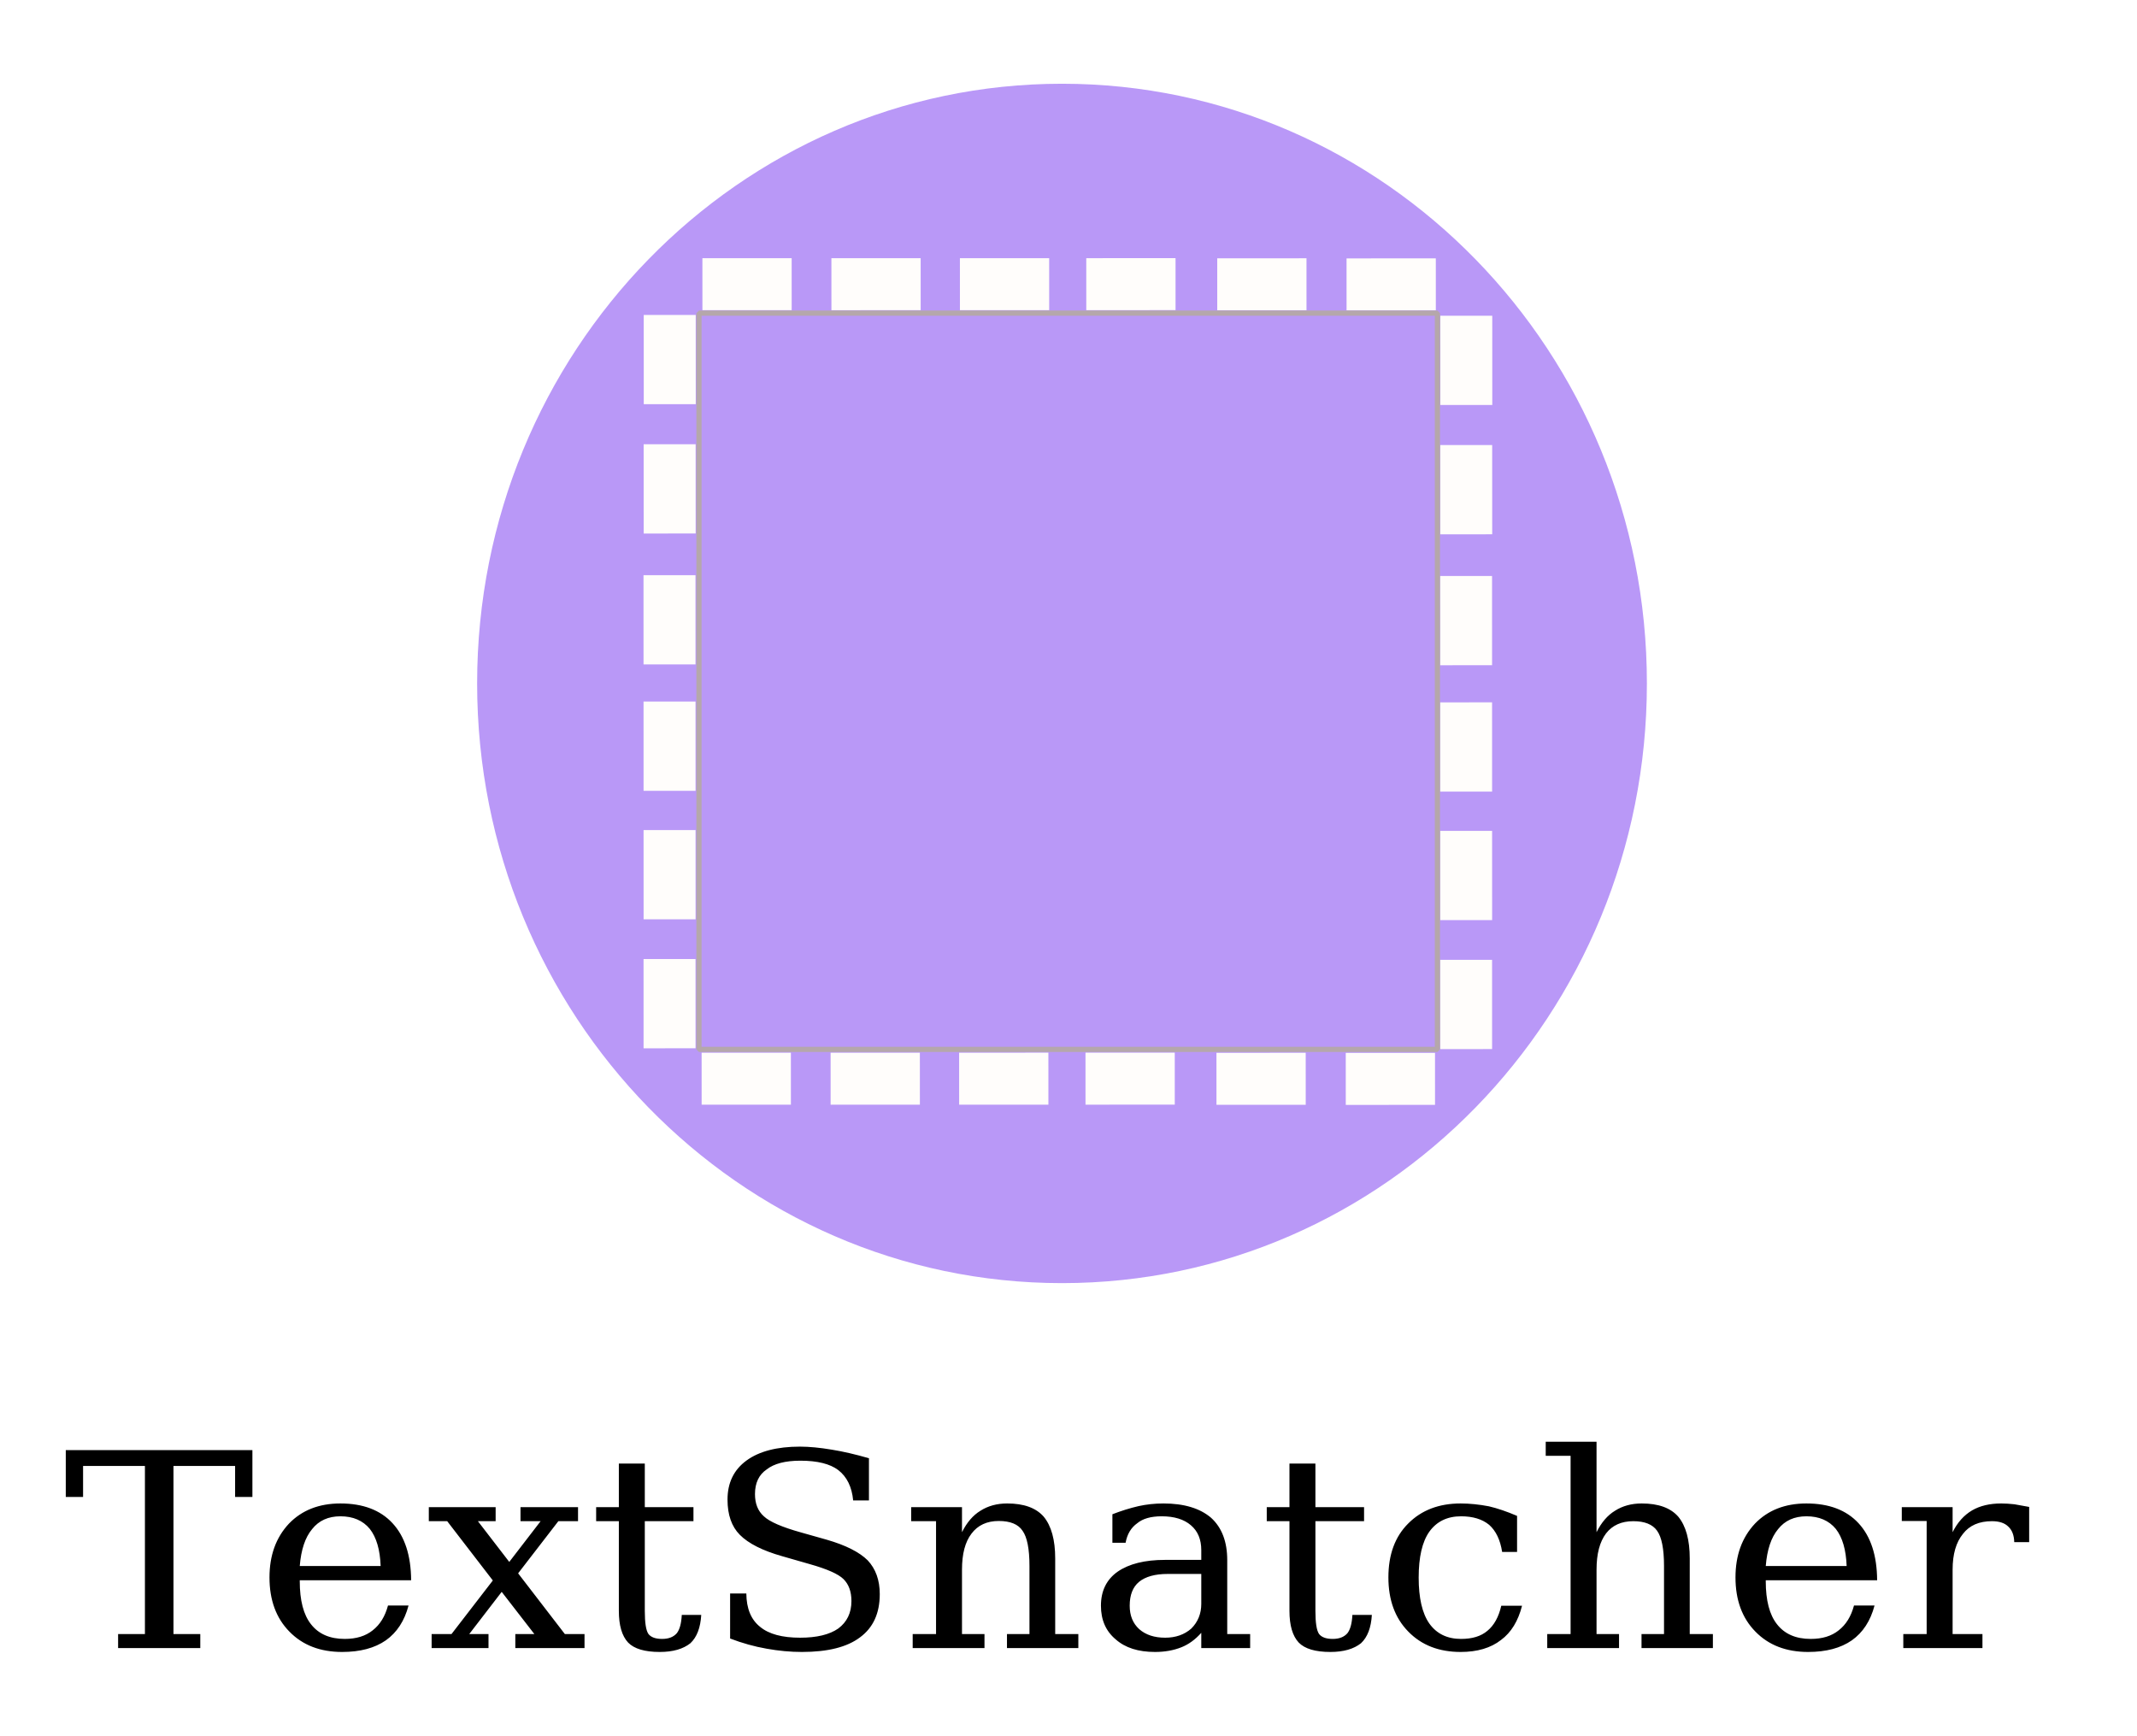
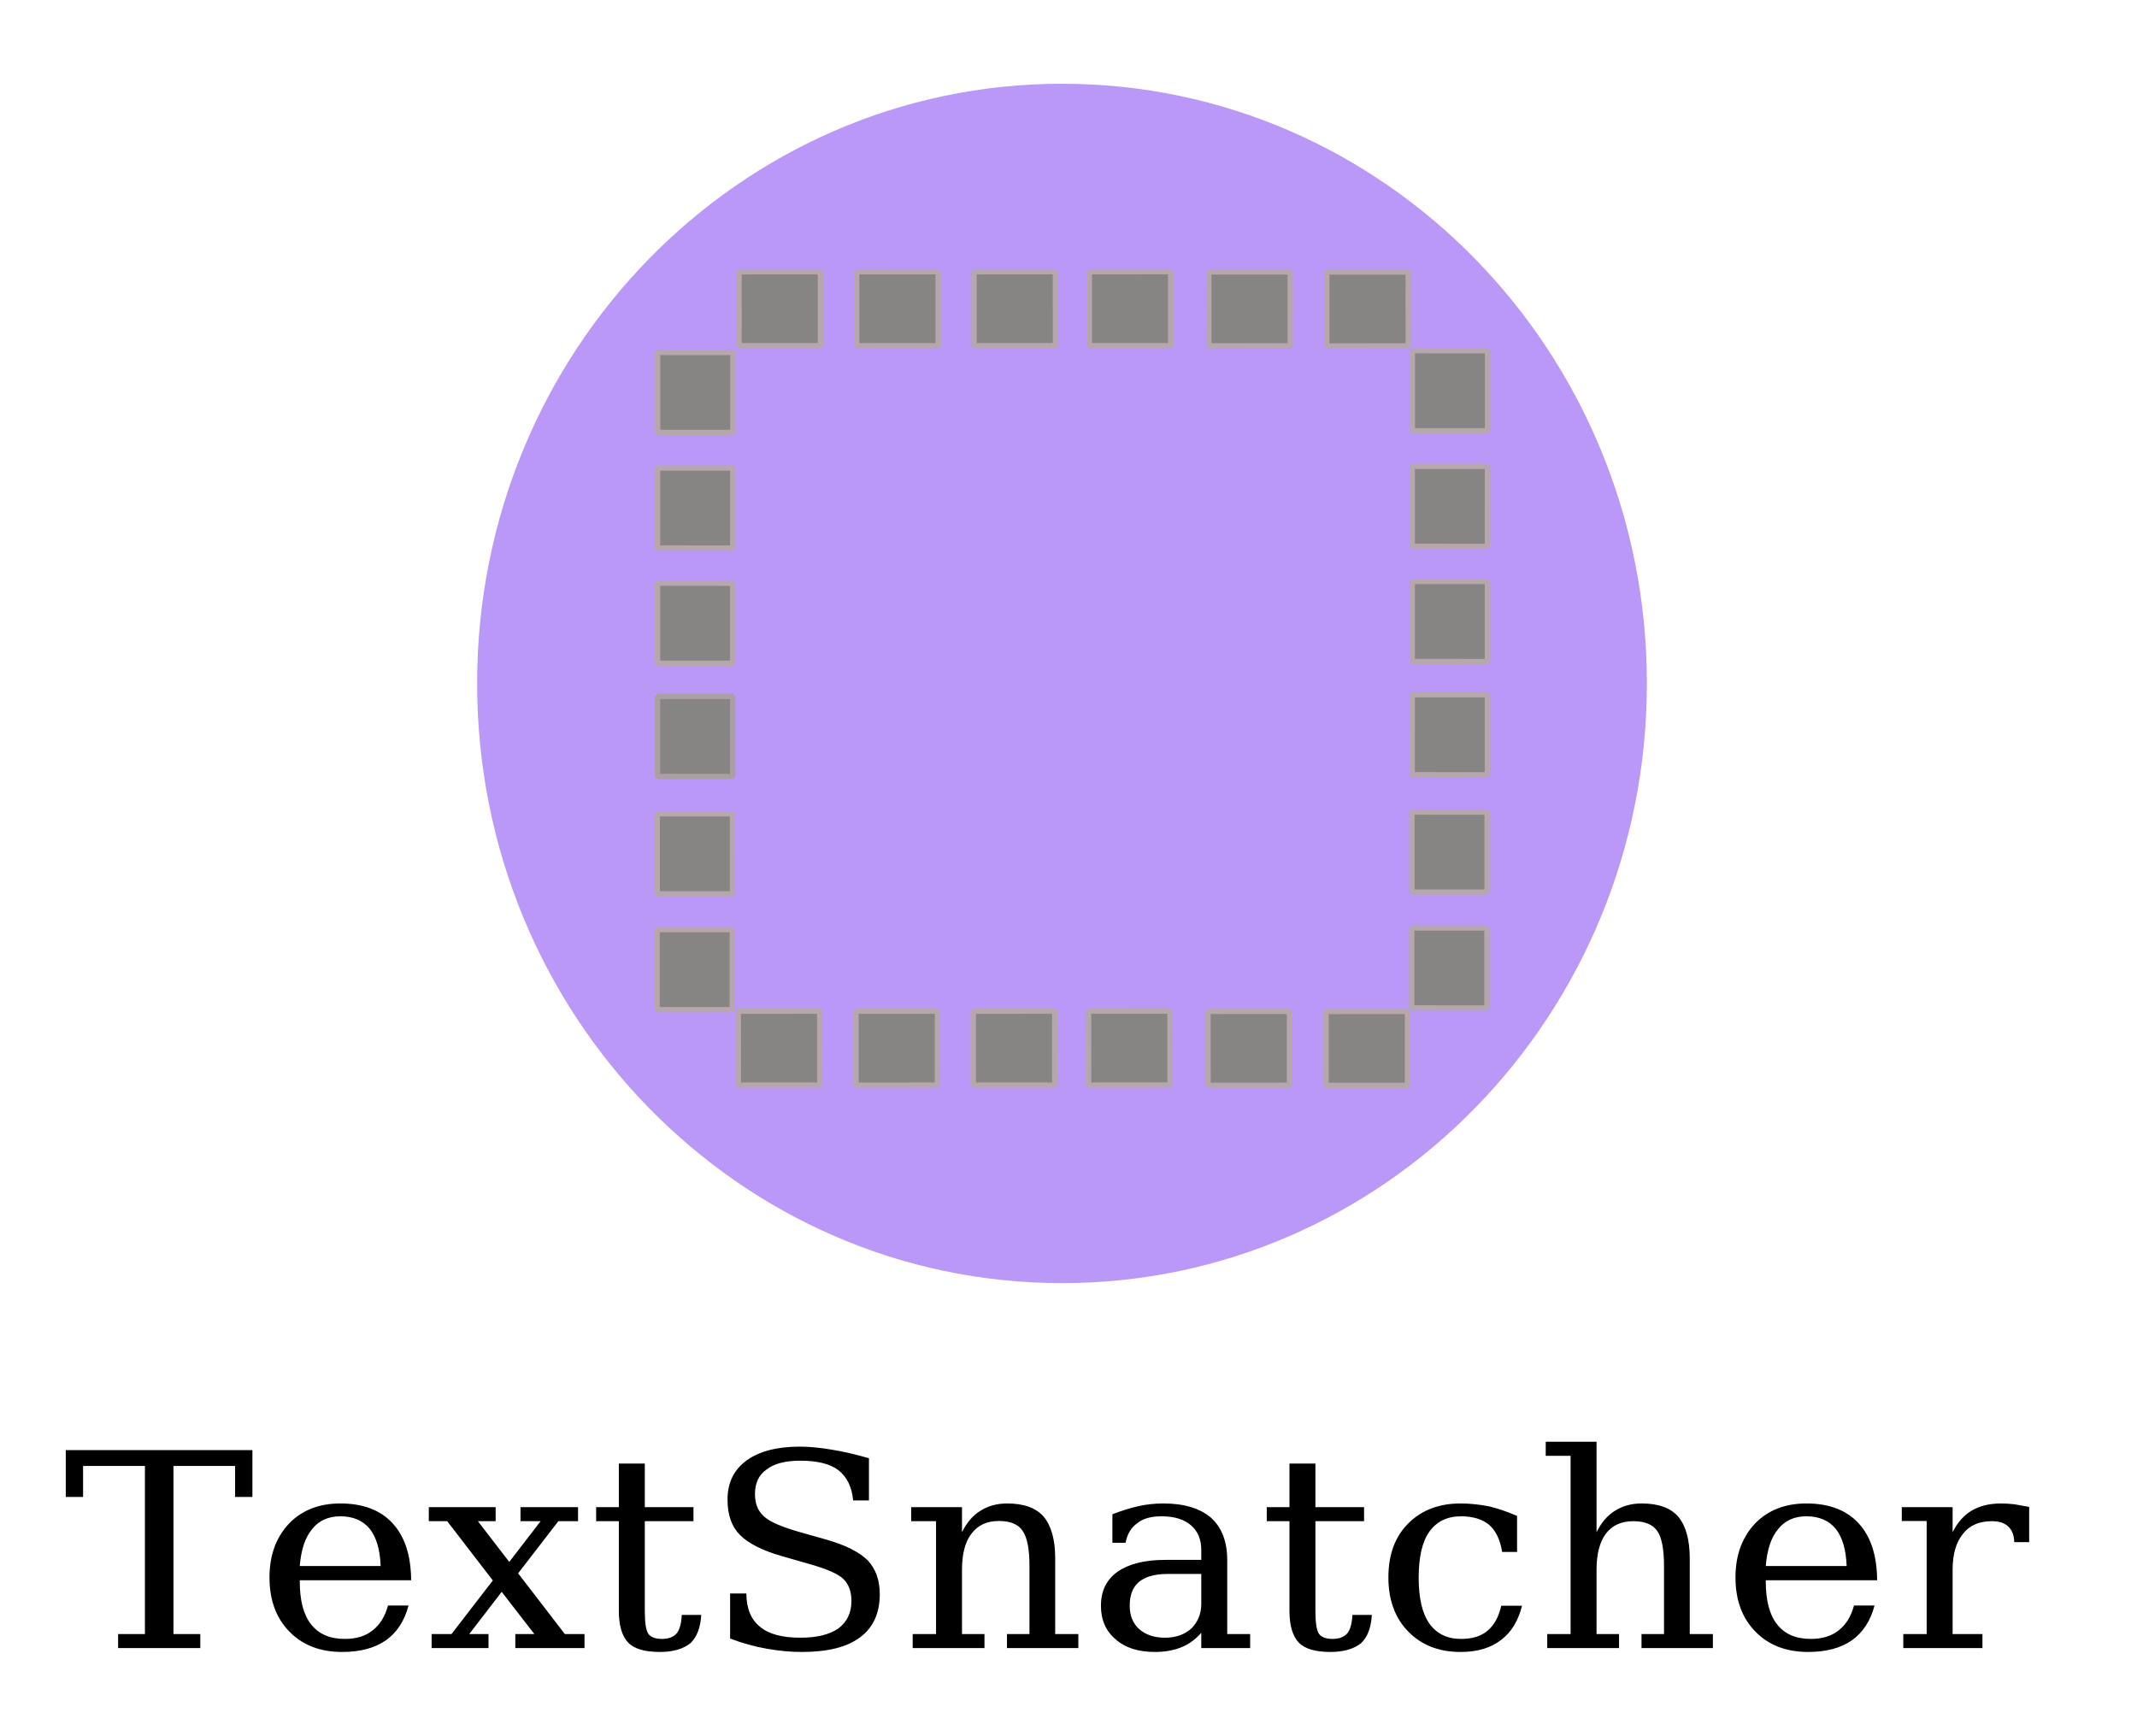
<svg xmlns="http://www.w3.org/2000/svg" width="159.087mm" height="129.225mm" viewBox="0 0 159.087 129.225" version="1.1" id="svg5">
  <defs id="defs2">
    <linearGradient id="linearGradient32955">
      <stop style="stop-color:#b998f7;stop-opacity:0" offset="0" id="stop32959" />
    </linearGradient>
    <linearGradient id="linearGradient32955-5">
      <stop style="stop-color:#b998f7;stop-opacity:1;" offset="0" id="stop32953" />
    </linearGradient>
  </defs>
  <g id="layer1" transform="translate(-143.7695,-71.67953)">
    <ellipse style="opacity:1;fill:#b998f7;fill-opacity:1;stroke:none;stroke-width:0.573;stroke-linecap:round;stroke-linejoin:bevel;stroke-opacity:1;paint-order:markers fill stroke" id="path858" cx="222.83" cy="122.56" rx="43.541" ry="44.646" />
-     <rect style="fill:#fffdfb;fill-opacity:1;stroke:none;stroke-width:0.347;stroke-linecap:round;stroke-linejoin:bevel;stroke-miterlimit:4;stroke-dasharray:none;stroke-opacity:1;paint-order:markers fill stroke" id="rect2749-6-18-4-6-1-1" width="3.87" height="6.645" x="250.935" y="133.617" transform="rotate(-0.01830382)" />
-     <rect style="fill:#fffdfb;fill-opacity:1;stroke:none;stroke-width:0.347;stroke-linecap:round;stroke-linejoin:bevel;stroke-miterlimit:4;stroke-dasharray:none;stroke-opacity:1;paint-order:markers fill stroke" id="rect2749-6-18-4-6-1-1-1" width="3.87" height="6.645" x="250.936" y="124.049" transform="rotate(-0.01830382)" />
-     <rect style="fill:#fffdfb;fill-opacity:1;stroke:none;stroke-width:0;stroke-linecap:round;stroke-linejoin:bevel;stroke-miterlimit:4;stroke-dasharray:none;stroke-opacity:1;paint-order:markers fill stroke" id="rect2749-6-18-4-6-1-1-1-5" width="3.87" height="6.645" x="250.937" y="114.642" transform="rotate(-0.01830382)" />
-     <rect style="fill:#fffdfb;fill-opacity:1;stroke:none;stroke-width:0.347;stroke-linecap:round;stroke-linejoin:bevel;stroke-miterlimit:4;stroke-dasharray:none;stroke-opacity:1;paint-order:markers fill stroke" id="rect2749-6-18-4-6-1-1-1-9" width="3.87" height="6.645" x="250.95" y="104.894" transform="rotate(-0.01830382)" />
-     <rect style="fill:#fffdfb;fill-opacity:1;stroke:none;stroke-width:0.347;stroke-linecap:round;stroke-linejoin:bevel;stroke-miterlimit:4;stroke-dasharray:none;stroke-opacity:1;paint-order:markers fill stroke" id="rect2749-6-18-4-6-1-1-1-7" width="3.87" height="6.645" x="250.959" y="95.267" transform="rotate(-0.01830382)" />
-     <rect style="fill:#fffdfb;fill-opacity:1;stroke:none;stroke-width:0.347;stroke-linecap:round;stroke-linejoin:bevel;stroke-miterlimit:4;stroke-dasharray:none;stroke-opacity:1;paint-order:markers fill stroke" id="rect2749-6-18-4-6-1" width="3.87" height="6.645" x="250.93" y="143.219" transform="rotate(-0.01830382)" />
-     <rect style="fill:#fffdfb;fill-opacity:1;stroke:none;stroke-width:0.347;stroke-linecap:round;stroke-linejoin:bevel;stroke-miterlimit:4;stroke-dasharray:none;stroke-opacity:1;paint-order:markers fill stroke" id="rect2749-6-18-4-6-1-1-7" width="3.87" height="6.645" x="191.637" y="133.538" transform="rotate(-0.01830382)" />
-     <rect style="fill:#fffdfb;fill-opacity:1;stroke:none;stroke-width:0.347;stroke-linecap:round;stroke-linejoin:bevel;stroke-miterlimit:4;stroke-dasharray:none;stroke-opacity:1;paint-order:markers fill stroke" id="rect2749-6-18-4-6-1-1-1-6" width="3.87" height="6.645" x="191.638" y="123.97" transform="rotate(-0.01830382)" />
-     <rect style="fill:#fffdfb;fill-opacity:1;stroke:none;stroke-width:0;stroke-linecap:round;stroke-linejoin:bevel;stroke-miterlimit:4;stroke-dasharray:none;stroke-opacity:1;paint-order:markers fill stroke" id="rect2749-6-18-4-6-1-1-1-5-7" width="3.87" height="6.645" x="191.638" y="114.563" transform="rotate(-0.01830382)" />
-     <rect style="fill:#fffdfb;fill-opacity:1;stroke:none;stroke-width:0.347;stroke-linecap:round;stroke-linejoin:bevel;stroke-miterlimit:4;stroke-dasharray:none;stroke-opacity:1;paint-order:markers fill stroke" id="rect2749-6-18-4-6-1-1-1-9-3" width="3.87" height="6.645" x="191.652" y="104.815" transform="rotate(-0.01830382)" />
-     <rect style="fill:#fffdfb;fill-opacity:1;stroke:none;stroke-width:0.347;stroke-linecap:round;stroke-linejoin:bevel;stroke-miterlimit:4;stroke-dasharray:none;stroke-opacity:1;paint-order:markers fill stroke" id="rect2749-6-18-4-6-1-1-1-7-6" width="3.87" height="6.645" x="191.661" y="95.188" transform="rotate(-0.01830382)" />
-     <rect style="fill:#fffdfb;fill-opacity:1;stroke:none;stroke-width:0.347;stroke-linecap:round;stroke-linejoin:bevel;stroke-miterlimit:4;stroke-dasharray:none;stroke-opacity:1;paint-order:markers fill stroke" id="rect2749-6-18-4-6-1-5" width="3.87" height="6.645" x="191.632" y="143.14" transform="rotate(-0.01830382)" />
-     <rect style="fill:#fffdfb;fill-opacity:1;stroke:none;stroke-width:0.347;stroke-linecap:round;stroke-linejoin:bevel;stroke-miterlimit:4;stroke-dasharray:none;stroke-opacity:1;paint-order:markers fill stroke" id="rect2749-6-18-4-6-1-1-6" width="3.87" height="6.645" x="90.965" y="-212.28" transform="rotate(89.98282)" />
-     <rect style="fill:#fffdfb;fill-opacity:1;stroke:none;stroke-width:0.347;stroke-linecap:round;stroke-linejoin:bevel;stroke-miterlimit:4;stroke-dasharray:none;stroke-opacity:1;paint-order:markers fill stroke" id="rect2749-6-18-4-6-1-1-1-3" width="3.87" height="6.645" x="90.967" y="-221.847" transform="rotate(89.98282)" />
-     <rect style="fill:#fffdfb;fill-opacity:1;stroke:none;stroke-width:0;stroke-linecap:round;stroke-linejoin:bevel;stroke-miterlimit:4;stroke-dasharray:none;stroke-opacity:1;paint-order:markers fill stroke" id="rect2749-6-18-4-6-1-1-1-5-9" width="3.87" height="6.645" x="90.967" y="-231.254" transform="rotate(89.98282)" />
-     <rect style="fill:#fffdfb;fill-opacity:1;stroke:none;stroke-width:0.347;stroke-linecap:round;stroke-linejoin:bevel;stroke-miterlimit:4;stroke-dasharray:none;stroke-opacity:1;paint-order:markers fill stroke" id="rect2749-6-18-4-6-1-1-1-9-4" width="3.87" height="6.645" x="90.98" y="-241.003" transform="rotate(89.98282)" />
-     <rect style="fill:#fffdfb;fill-opacity:1;stroke:none;stroke-width:0.347;stroke-linecap:round;stroke-linejoin:bevel;stroke-miterlimit:4;stroke-dasharray:none;stroke-opacity:1;paint-order:markers fill stroke" id="rect2749-6-18-4-6-1-1-1-7-8" width="3.87" height="6.645" x="90.99" y="-250.63" transform="rotate(89.98282)" />
-     <rect style="fill:#fffdfb;fill-opacity:1;stroke:none;stroke-width:0.347;stroke-linecap:round;stroke-linejoin:bevel;stroke-miterlimit:4;stroke-dasharray:none;stroke-opacity:1;paint-order:markers fill stroke" id="rect2749-6-18-4-6-1-12" width="3.87" height="6.645" x="90.961" y="-202.677" transform="rotate(89.98282)" />
-     <rect style="fill:#fffdfb;fill-opacity:1;stroke:none;stroke-width:0.347;stroke-linecap:round;stroke-linejoin:bevel;stroke-miterlimit:4;stroke-dasharray:none;stroke-opacity:1;paint-order:markers fill stroke" id="rect2749-6-18-4-6-1-1-6-9" width="3.87" height="6.645" x="150.115" y="-212.203" transform="rotate(89.98282)" />
-     <rect style="fill:#fffdfb;fill-opacity:1;stroke:none;stroke-width:0.347;stroke-linecap:round;stroke-linejoin:bevel;stroke-miterlimit:4;stroke-dasharray:none;stroke-opacity:1;paint-order:markers fill stroke" id="rect2749-6-18-4-6-1-1-1-3-3" width="3.87" height="6.645" x="150.116" y="-221.771" transform="rotate(89.98282)" />
-     <rect style="fill:#fffdfb;fill-opacity:1;stroke:none;stroke-width:0;stroke-linecap:round;stroke-linejoin:bevel;stroke-miterlimit:4;stroke-dasharray:none;stroke-opacity:1;paint-order:markers fill stroke" id="rect2749-6-18-4-6-1-1-1-5-9-9" width="3.87" height="6.645" x="150.117" y="-231.178" transform="rotate(89.98282)" />
-     <rect style="fill:#fffdfb;fill-opacity:1;stroke:none;stroke-width:0.347;stroke-linecap:round;stroke-linejoin:bevel;stroke-miterlimit:4;stroke-dasharray:none;stroke-opacity:1;paint-order:markers fill stroke" id="rect2749-6-18-4-6-1-1-1-9-4-0" width="3.87" height="6.645" x="150.13" y="-240.927" transform="rotate(89.98282)" />
-     <rect style="fill:#fffdfb;fill-opacity:1;stroke:none;stroke-width:0.347;stroke-linecap:round;stroke-linejoin:bevel;stroke-miterlimit:4;stroke-dasharray:none;stroke-opacity:1;paint-order:markers fill stroke" id="rect2749-6-18-4-6-1-1-1-7-8-8" width="3.87" height="6.645" x="150.14" y="-250.553" transform="rotate(89.98282)" />
-     <rect style="fill:#fffdfb;fill-opacity:1;stroke:none;stroke-width:0.347;stroke-linecap:round;stroke-linejoin:bevel;stroke-miterlimit:4;stroke-dasharray:none;stroke-opacity:1;paint-order:markers fill stroke" id="rect2749-6-18-4-6-1-12-8" width="3.87" height="6.645" x="150.111" y="-202.601" transform="rotate(89.98282)" />
-     <rect style="fill:none;stroke:#b5a7ab;stroke-width:0.386;stroke-linecap:round;stroke-linejoin:bevel;stroke-miterlimit:4;stroke-dasharray:none;stroke-opacity:1;paint-order:markers fill stroke" id="rect2588" width="54.971" height="54.812" x="195.805" y="94.994" />
+     <g id="g69077" transform="matrix(0.9124379,0,0,0.896148,19.8938,12.49142)" style="stroke:#b5a7ab;stroke-opacity:1">
+       <rect style="fill:#868584;fill-opacity:1;stroke:#b5a7ab;stroke-width:0.437;stroke-linecap:round;stroke-linejoin:bevel;stroke-miterlimit:4;stroke-dasharray:none;stroke-opacity:1;paint-order:markers fill stroke" id="rect2749-6-18-4-6-1-1-6-4" width="6.139" height="6.645" x="-257.128" y="-111.349" transform="matrix(-0.9999999,-3.3802083e-4,5.1518833e-5,-1,0,0)" />
+       <rect style="fill:#868584;fill-opacity:1;stroke:#b5a7ab;stroke-width:0.437;stroke-linecap:round;stroke-linejoin:bevel;stroke-miterlimit:4;stroke-dasharray:none;stroke-opacity:1;paint-order:markers fill stroke" id="rect2749-6-18-4-6-1-1-1-3-7" width="6.139" height="6.645" x="-257.126" y="-120.916" transform="matrix(-0.9999999,-3.3802083e-4,5.1518833e-5,-1,0,0)" />
+       <rect style="fill:#868584;fill-opacity:1;stroke:#b5a7ab;stroke-width:0.437;stroke-linecap:round;stroke-linejoin:bevel;stroke-miterlimit:4;stroke-dasharray:none;stroke-opacity:1;paint-order:markers fill stroke" id="rect2749-6-18-4-6-1-1-1-5-9-4" width="6.139" height="6.645" x="-257.125" y="-130.323" transform="matrix(-0.9999999,-3.3802083e-4,5.1518833e-5,-1,0,0)" />
+       <rect style="fill:#868584;fill-opacity:1;stroke:#b5a7ab;stroke-width:0.437;stroke-linecap:round;stroke-linejoin:bevel;stroke-miterlimit:4;stroke-dasharray:none;stroke-opacity:1;paint-order:markers fill stroke" id="rect2749-6-18-4-6-1-1-1-9-4-8" width="6.139" height="6.645" x="-257.104" y="-140.072" transform="matrix(-0.9999999,-3.3802083e-4,5.1518833e-5,-1,0,0)" />
+       <rect style="fill:#868584;fill-opacity:1;stroke:#b5a7ab;stroke-width:0.437;stroke-linecap:round;stroke-linejoin:bevel;stroke-miterlimit:4;stroke-dasharray:none;stroke-opacity:1;paint-order:markers fill stroke" id="rect2749-6-18-4-6-1-1-1-7-8-5" width="6.139" height="6.645" x="-257.09" y="-149.699" transform="matrix(-0.9999999,-3.3802083e-4,5.1518833e-5,-1,0,0)" />
+       <rect style="fill:#868584;fill-opacity:1;stroke:#b5a7ab;stroke-width:0.437;stroke-linecap:round;stroke-linejoin:bevel;stroke-miterlimit:4;stroke-dasharray:none;stroke-opacity:1;paint-order:markers fill stroke" id="rect2749-6-18-4-6-1-12-82" width="6.139" height="6.645" x="-257.136" y="-101.746" transform="matrix(-0.9999999,-3.3802083e-4,5.1518833e-5,-1,0,0)" />
+       <rect style="fill:#868584;fill-opacity:1;stroke:#b5a7ab;stroke-width:0.437;stroke-linecap:round;stroke-linejoin:bevel;stroke-miterlimit:4;stroke-dasharray:none;stroke-opacity:1;paint-order:markers fill stroke" id="rect2749-6-18-4-6-1-1-6-4-2" width="6.139" height="6.645" x="-195.557" y="-111.512" transform="matrix(-0.9999999,-3.3802083e-4,5.1518833e-5,-1,0,0)" />
+       <rect style="fill:#868584;fill-opacity:1;stroke:#b5a7ab;stroke-width:0.437;stroke-linecap:round;stroke-linejoin:bevel;stroke-miterlimit:4;stroke-dasharray:none;stroke-opacity:1;paint-order:markers fill stroke" id="rect2749-6-18-4-6-1-1-1-3-7-8" width="6.139" height="6.645" x="-195.555" y="-121.08" transform="matrix(-0.9999999,-3.3802083e-4,5.1518833e-5,-1,0,0)" />
+       <rect style="fill:#868584;fill-opacity:1;stroke:#aa9fa2;stroke-width:0.437;stroke-linecap:round;stroke-linejoin:bevel;stroke-miterlimit:4;stroke-dasharray:none;stroke-opacity:1;paint-order:markers fill stroke" id="rect2749-6-18-4-6-1-1-1-5-9-4-9" width="6.139" height="6.645" x="-195.554" y="-130.486" transform="matrix(-0.9999999,-3.3802083e-4,5.1518833e-5,-1,0,0)" />
+       <rect style="fill:#868584;fill-opacity:1;stroke:#b5a7ab;stroke-width:0.437;stroke-linecap:round;stroke-linejoin:bevel;stroke-miterlimit:4;stroke-dasharray:none;stroke-opacity:1;paint-order:markers fill stroke" id="rect2749-6-18-4-6-1-1-1-9-4-8-6" width="6.139" height="6.645" x="-195.533" y="-140.235" transform="matrix(-0.9999999,-3.3802083e-4,5.1518833e-5,-1,0,0)" />
+       <rect style="fill:#868584;fill-opacity:1;stroke:#b5a7ab;stroke-width:0.437;stroke-linecap:round;stroke-linejoin:bevel;stroke-miterlimit:4;stroke-dasharray:none;stroke-opacity:1;paint-order:markers fill stroke" id="rect2749-6-18-4-6-1-1-1-7-8-5-0" width="6.139" height="6.645" x="-195.519" y="-149.862" transform="matrix(-0.9999999,-3.3802083e-4,5.1518833e-5,-1,0,0)" />
+       <rect style="fill:#868584;fill-opacity:1;stroke:#b5a7ab;stroke-width:0.437;stroke-linecap:round;stroke-linejoin:bevel;stroke-miterlimit:4;stroke-dasharray:none;stroke-opacity:1;paint-order:markers fill stroke" id="rect2749-6-18-4-6-1-12-82-7" width="6.139" height="6.645" x="-195.564" y="-101.909" transform="matrix(-0.9999999,-3.3802083e-4,5.1518833e-5,-1,0,0)" />
+       <rect style="fill:#868584;fill-opacity:1;stroke:#b5a7ab;stroke-width:0.437;stroke-linecap:round;stroke-linejoin:bevel;stroke-miterlimit:4;stroke-dasharray:none;stroke-opacity:1;paint-order:markers fill stroke" id="rect2749-6-18-4-6-1-1-6" width="6.139" height="6.645" x="88.726" y="-212.29" transform="matrix(1.890275e-4,1,-0.9999999,4.7552671e-4,0,0)" />
+       <rect style="fill:#868584;fill-opacity:1;stroke:#b5a7ab;stroke-width:0.437;stroke-linecap:round;stroke-linejoin:bevel;stroke-miterlimit:4;stroke-dasharray:none;stroke-opacity:1;paint-order:markers fill stroke" id="rect2749-6-18-4-6-1-1-1-3" width="6.139" height="6.645" x="88.728" y="-221.858" transform="matrix(1.890275e-4,1,-0.9999999,4.7552671e-4,0,0)" />
+       <rect style="fill:#868584;fill-opacity:1;stroke:#b5a7ab;stroke-width:0.437;stroke-linecap:round;stroke-linejoin:bevel;stroke-miterlimit:4;stroke-dasharray:none;stroke-opacity:1;paint-order:markers fill stroke" id="rect2749-6-18-4-6-1-1-1-5-9" width="6.139" height="6.645" x="88.729" y="-231.265" transform="matrix(1.890275e-4,1,-0.9999999,4.7552671e-4,0,0)" />
+       <rect style="fill:#868584;fill-opacity:1;stroke:#b5a7ab;stroke-width:0.437;stroke-linecap:round;stroke-linejoin:bevel;stroke-miterlimit:4;stroke-dasharray:none;stroke-opacity:1;paint-order:markers fill stroke" id="rect2749-6-18-4-6-1-1-1-9-4" width="6.139" height="6.645" x="88.75" y="-241.013" transform="matrix(1.890275e-4,1,-0.9999999,4.7552671e-4,0,0)" />
+       <rect style="fill:#868584;fill-opacity:1;stroke:#b5a7ab;stroke-width:0.437;stroke-linecap:round;stroke-linejoin:bevel;stroke-miterlimit:4;stroke-dasharray:none;stroke-opacity:1;paint-order:markers fill stroke" id="rect2749-6-18-4-6-1-1-1-7-8" width="6.139" height="6.645" x="88.764" y="-250.64" transform="matrix(1.890275e-4,1,-0.9999999,4.7552671e-4,0,0)" />
+       <rect style="fill:#868584;fill-opacity:1;stroke:#b5a7ab;stroke-width:0.437;stroke-linecap:round;stroke-linejoin:bevel;stroke-miterlimit:4;stroke-dasharray:none;stroke-opacity:1;paint-order:markers fill stroke" id="rect2749-6-18-4-6-1-12" width="6.139" height="6.645" x="88.719" y="-202.688" transform="matrix(1.890275e-4,1,-0.9999999,4.7552671e-4,0,0)" />
+       <rect style="fill:#868584;fill-opacity:1;stroke:#b5a7ab;stroke-width:0.437;stroke-linecap:round;stroke-linejoin:bevel;stroke-miterlimit:4;stroke-dasharray:none;stroke-opacity:1;paint-order:markers fill stroke" id="rect2749-6-18-4-6-1-1-6-6" width="6.139" height="6.645" x="150.155" y="-212.22" transform="matrix(1.890275e-4,1,-0.9999999,4.7552671e-4,0,0)" />
+       <rect style="fill:#868584;fill-opacity:1;stroke:#b5a7ab;stroke-width:0.437;stroke-linecap:round;stroke-linejoin:bevel;stroke-miterlimit:4;stroke-dasharray:none;stroke-opacity:1;paint-order:markers fill stroke" id="rect2749-6-18-4-6-1-1-1-3-0" width="6.139" height="6.645" x="150.157" y="-221.788" transform="matrix(1.890275e-4,1,-0.9999999,4.7552671e-4,0,0)" />
+       <rect style="fill:#868584;fill-opacity:1;stroke:#b5a7ab;stroke-width:0.437;stroke-linecap:round;stroke-linejoin:bevel;stroke-miterlimit:4;stroke-dasharray:none;stroke-opacity:1;paint-order:markers fill stroke" id="rect2749-6-18-4-6-1-1-1-5-9-6" width="6.139" height="6.645" x="150.158" y="-231.195" transform="matrix(1.890275e-4,1,-0.9999999,4.7552671e-4,0,0)" />
+       <rect style="fill:#868584;fill-opacity:1;stroke:#b5a7ab;stroke-width:0.437;stroke-linecap:round;stroke-linejoin:bevel;stroke-miterlimit:4;stroke-dasharray:none;stroke-opacity:1;paint-order:markers fill stroke" id="rect2749-6-18-4-6-1-1-1-9-4-6" width="6.139" height="6.645" x="150.179" y="-240.943" transform="matrix(1.890275e-4,1,-0.9999999,4.7552671e-4,0,0)" />
+       <rect style="fill:#868584;fill-opacity:1;stroke:#b5a7ab;stroke-width:0.437;stroke-linecap:round;stroke-linejoin:bevel;stroke-miterlimit:4;stroke-dasharray:none;stroke-opacity:1;paint-order:markers fill stroke" id="rect2749-6-18-4-6-1-1-1-7-8-4" width="6.139" height="6.645" x="150.193" y="-250.57" transform="matrix(1.890275e-4,1,-0.9999999,4.7552671e-4,0,0)" />
+       <rect style="fill:#868584;fill-opacity:1;stroke:#b5a7ab;stroke-width:0.437;stroke-linecap:round;stroke-linejoin:bevel;stroke-miterlimit:4;stroke-dasharray:none;stroke-opacity:1;paint-order:markers fill stroke" id="rect2749-6-18-4-6-1-12-6" width="6.139" height="6.645" x="150.148" y="-202.618" transform="matrix(1.890275e-4,1,-0.9999999,4.7552671e-4,0,0)" />
+     </g>
    <text xml:space="preserve" style="font-style:normal;font-weight:normal;font-size:20.831px;line-height:1.25;font-family:sans-serif;fill:#000000;fill-opacity:1;stroke:none;stroke-width:0.521" x="144.086" y="200.27" id="text43474" transform="scale(1.030335,0.9705578)">
      <tspan id="tspan43472" style="font-style:normal;font-variant:normal;font-weight:normal;font-stretch:normal;font-size:20.831px;font-family:'DejaVu Math TeX Gyre';-inkscape-font-specification:'DejaVu Math TeX Gyre, Normal';font-variant-ligatures:normal;font-variant-caps:normal;font-variant-numeric:normal;font-variant-east-asian:normal;stroke-width:0.521" x="144.086" y="200.27">TextSnatcher</tspan>
    </text>
    <text xml:space="preserve" style="font-style:normal;font-weight:normal;font-size:10.583px;line-height:1.25;font-family:sans-serif;fill:#000000;fill-opacity:1;stroke:none;stroke-width:0.265" x="308.879" y="201.186" id="text53957">
      <tspan id="tspan53955" style="stroke-width:0.265" x="308.879" y="201.186" />
    </text>
    <text xml:space="preserve" style="font-style:normal;font-weight:normal;font-size:10.583px;line-height:1.25;font-family:sans-serif;fill:#000000;fill-opacity:1;stroke:none;stroke-width:0.265" x="301.051" y="223.097" id="text57261">
      <tspan id="tspan57259" style="stroke-width:0.265" x="301.051" y="223.097" />
    </text>
  </g>
</svg>
